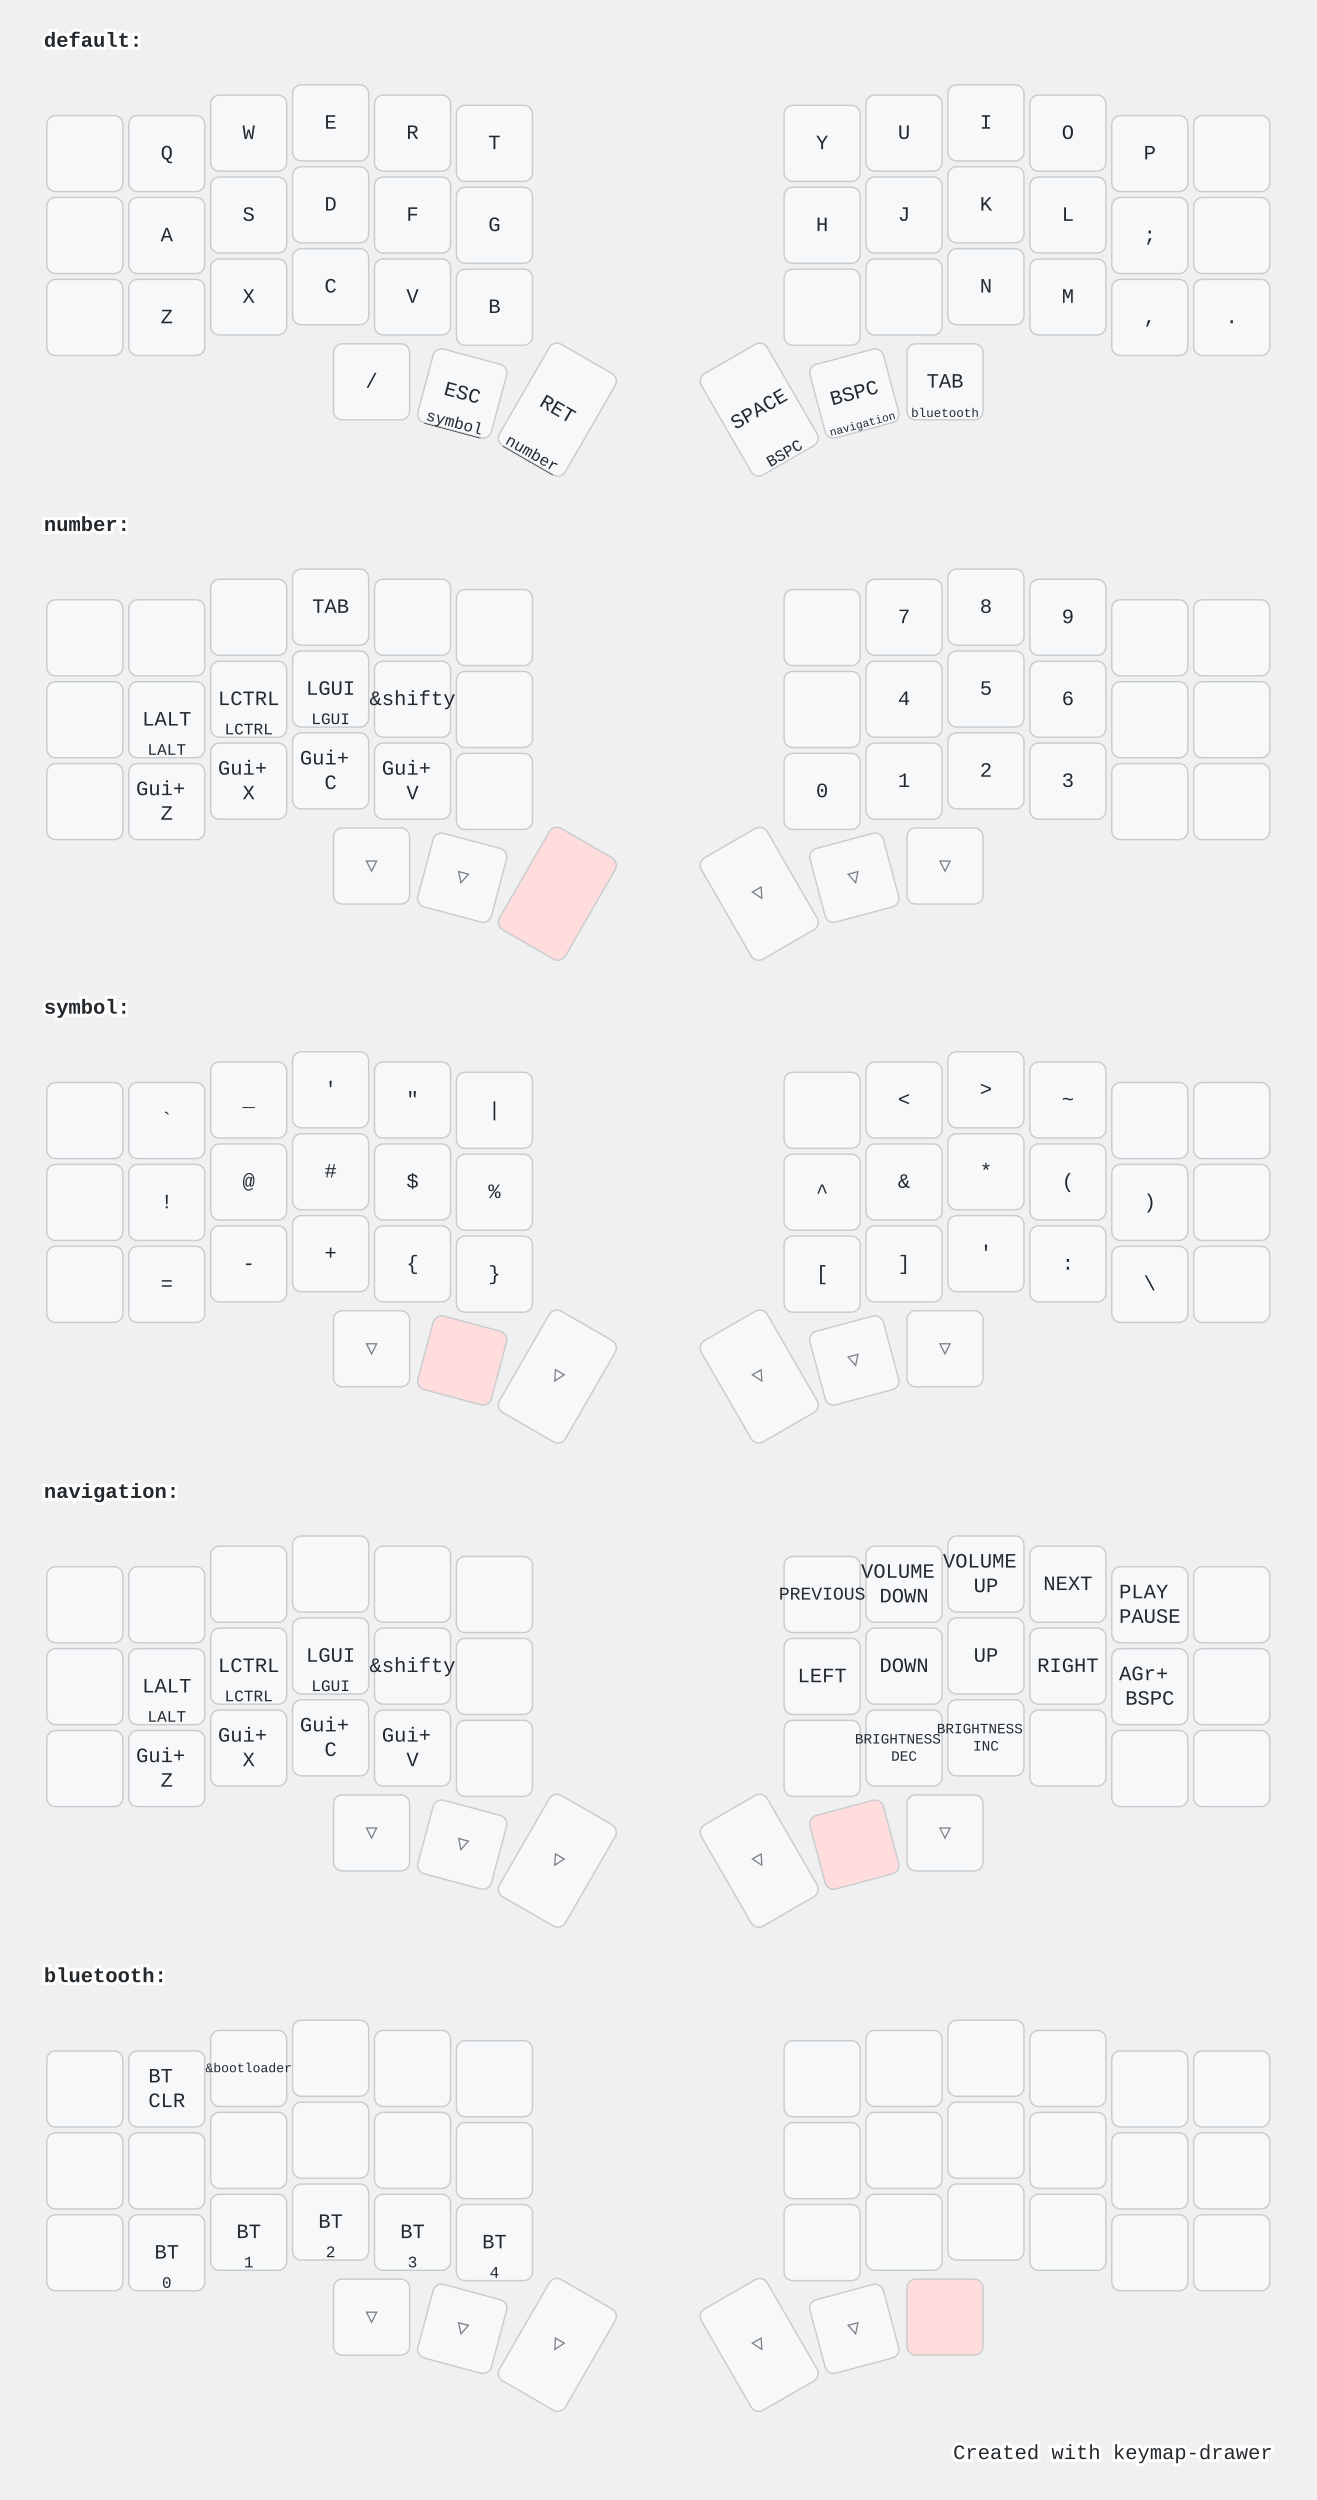
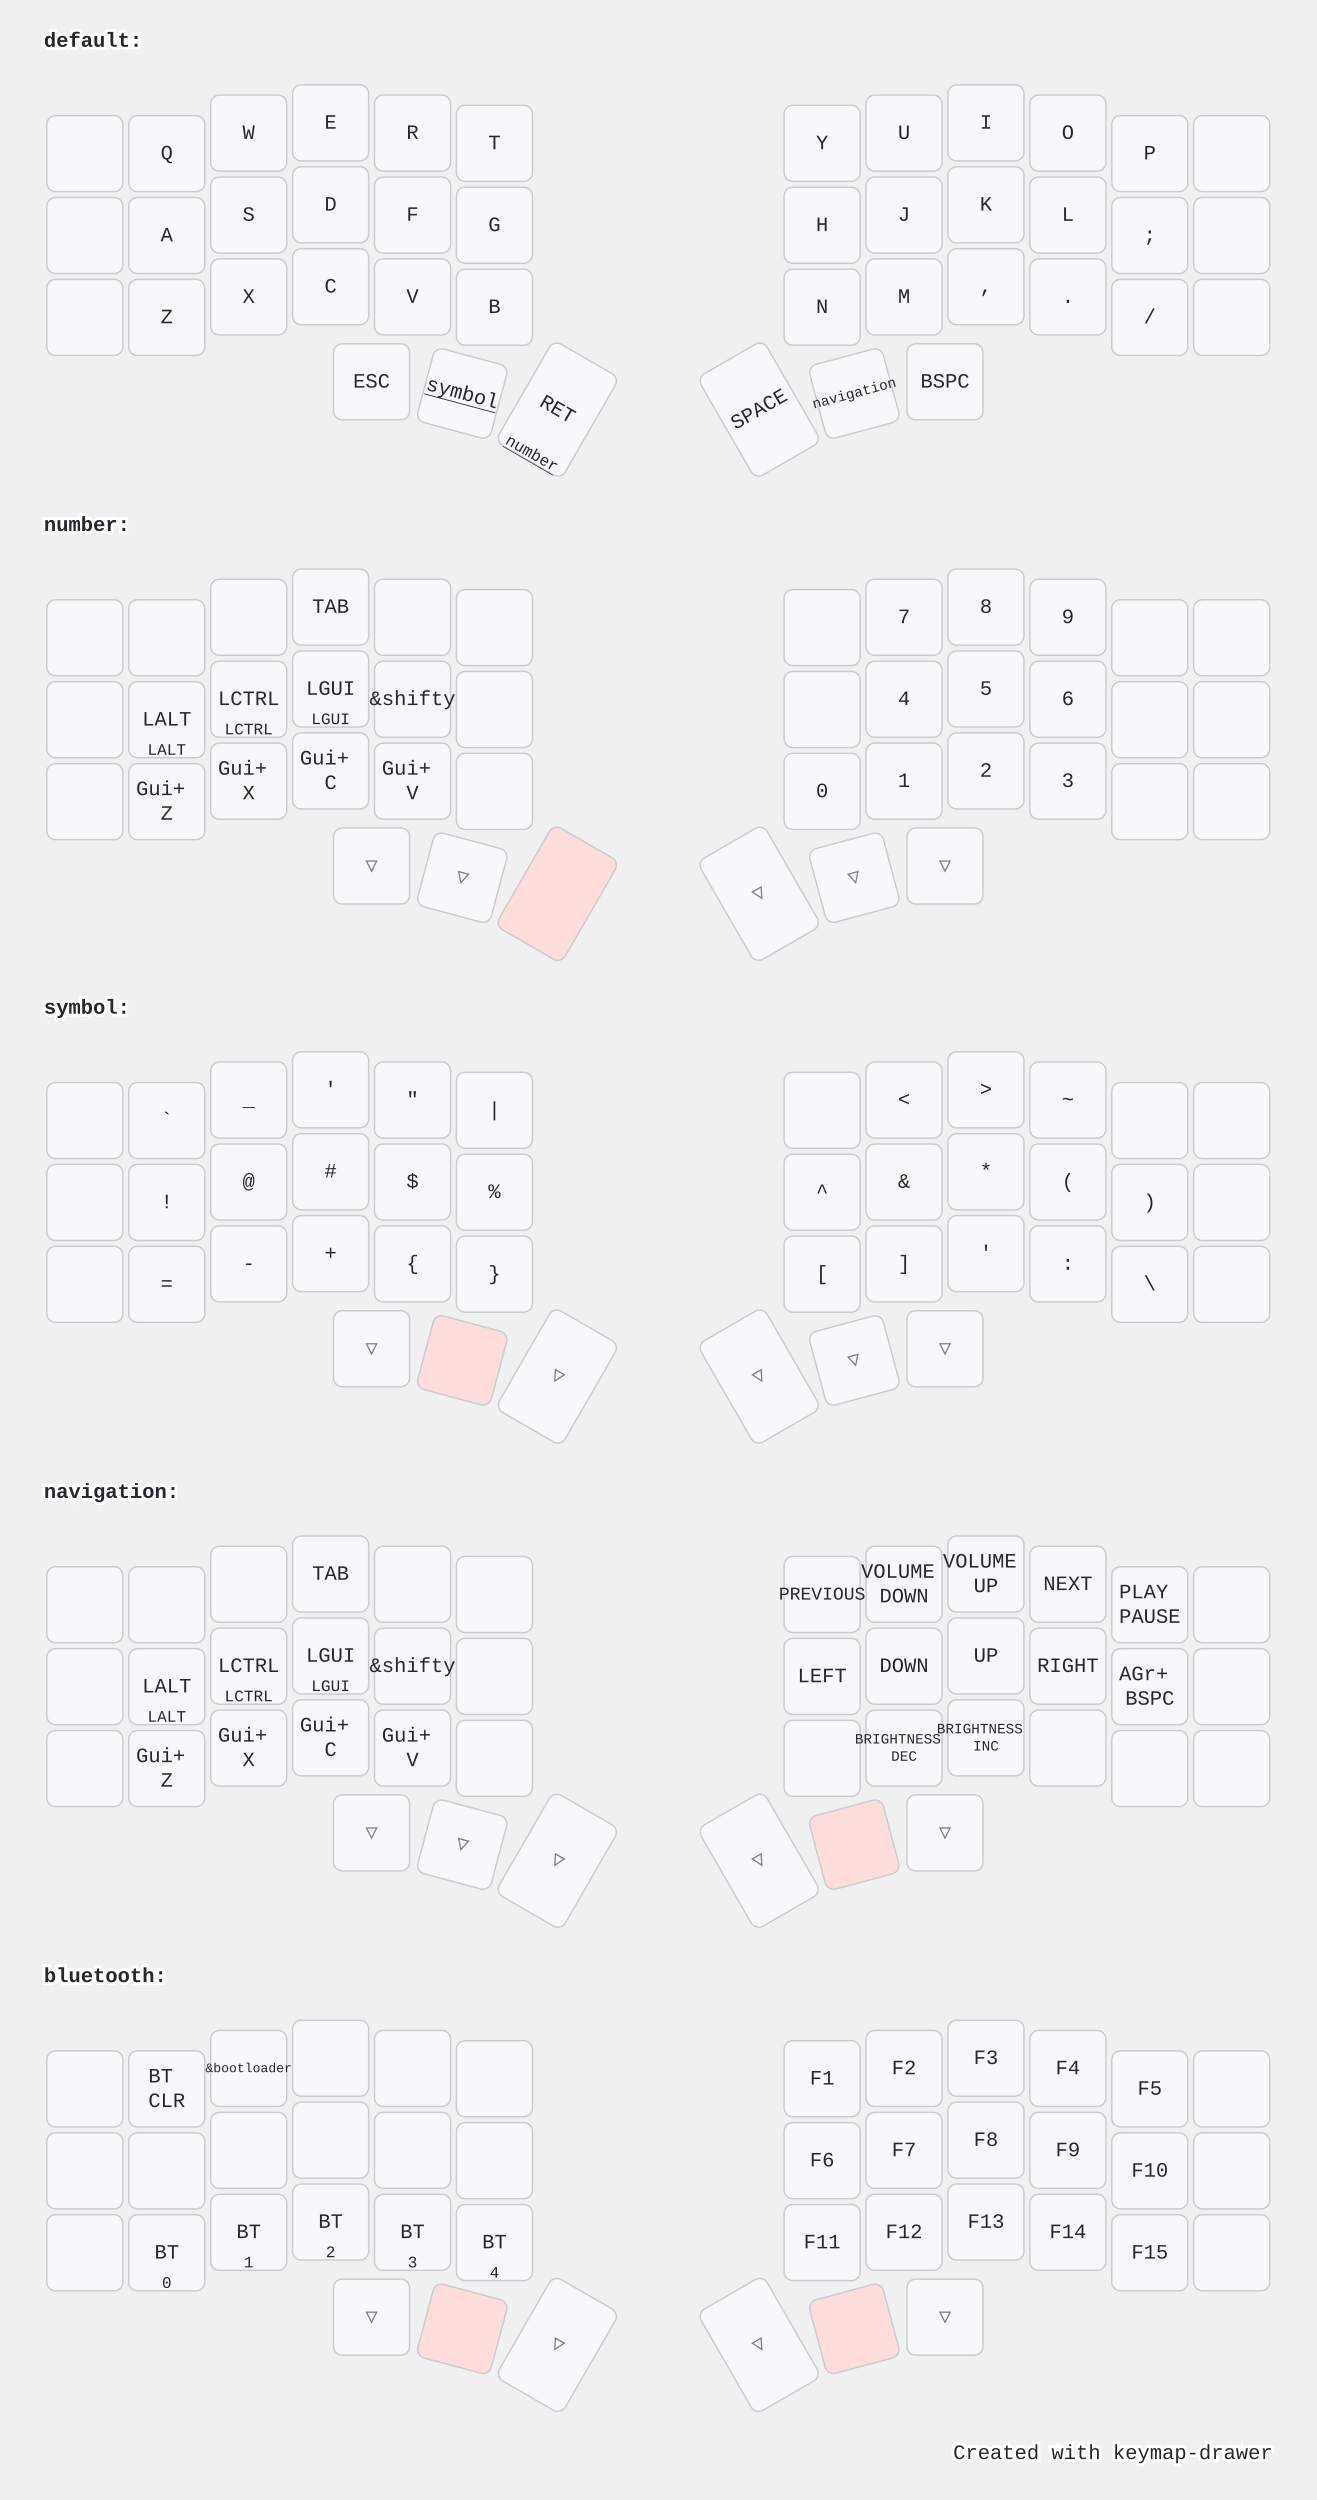
<svg xmlns="http://www.w3.org/2000/svg" width="900" height="1709" viewBox="0 0 900 1709" class="keymap">
  <style>/* inherit to force styles through use tags */
svg path {
    fill: inherit;
}

/* font and background color specifications */
svg.keymap {
    font-family: SFMono-Regular,Consolas,Liberation Mono,Menlo,monospace;
    font-size: 14px;
    font-kerning: normal;
    text-rendering: optimizeLegibility;
    fill: #24292e;
}

/* default key styling */
rect.key {
    fill: #f6f8fa;
}

rect.key, rect.combo {
    stroke: #c9cccf;
    stroke-width: 1;
}

/* default key side styling, only used is draw_key_sides is set */
rect.side {
    filter: brightness(90%);
}

/* color accent for combo boxes */
rect.combo, rect.combo-separate {
    fill: #cdf;
}

/* color accent for held keys */
rect.held, rect.combo.held {
    fill: #fdd;
}

/* color accent for ghost (optional) keys */
rect.ghost, rect.combo.ghost {
    stroke-dasharray: 4, 4;
    stroke-width: 2;
}

text {
    text-anchor: middle;
    dominant-baseline: middle;
}

/* styling for layer labels */
text.label {
    font-weight: bold;
    text-anchor: start;
    stroke: white;
    stroke-width: 4;
    paint-order: stroke;
}

/* styling for optional footer */
text.footer {
    text-anchor: end;
    dominant-baseline: auto;
    stroke: white;
    stroke-width: 4;
    paint-order: stroke;
}

/* styling for combo tap, and key hold/shifted label text */
text.combo, text.hold, text.shifted {
    font-size: 11px;
}

text.hold {
    text-anchor: middle;
    dominant-baseline: auto;
}

text.shifted {
    text-anchor: middle;
    dominant-baseline: hanging;
}

text.layer-activator {
    text-decoration: underline;
}

/* styling for hold/shifted label text in combo box */
text.combo.hold, text.combo.shifted {
    font-size: 8px;
}

/* lighter symbol for transparent keys */
text.trans {
    fill: #7b7e81;
}

/* styling for combo dendrons */
path.combo {
    stroke-width: 1;
    stroke: gray;
    fill: none;
}

/* Start Tabler Icons Cleanup */
/* cannot use height/width with glyphs */
.icon-tabler &gt; path {
    fill: inherit;
    stroke: inherit;
    stroke-width: 2;
}
/* hide tabler's default box */
.icon-tabler &gt; path[stroke="none"][fill="none"] {
    visibility: hidden;
}
/* End Tabler Icons Cleanup */

@media (prefers-color-scheme: dark) {
svg.keymap { fill: #d1d6db; }
rect.key { fill: #3f4750; }
rect.key, rect.combo { stroke: #60666c; }
rect.combo, rect.combo-separate { fill: #1f3d7a; }
rect.held, rect.combo.held { fill: #854747; }
text.label, text.footer { stroke: black; }
text.trans { fill: #7e8184; }
path.combo { stroke: #7f7f7f; }

}</style>
  <g transform="translate(30, 0)" class="layer-default">
    <text x="0" y="28" class="label" id="default">default:</text>
    <g transform="translate(0, 56)">
      <g transform="translate(28, 49)" class="key keypos-0">
        <rect rx="6" ry="6" x="-26" y="-26" width="52" height="52" class="key" />
      </g>
      <g transform="translate(84, 49)" class="key keypos-1">
        <rect rx="6" ry="6" x="-26" y="-26" width="52" height="52" class="key" />
        <text x="0" y="0" class="key tap">Q</text>
      </g>
      <g transform="translate(140, 35)" class="key keypos-2">
        <rect rx="6" ry="6" x="-26" y="-26" width="52" height="52" class="key" />
        <text x="0" y="0" class="key tap">W</text>
      </g>
      <g transform="translate(196, 28)" class="key keypos-3">
        <rect rx="6" ry="6" x="-26" y="-26" width="52" height="52" class="key" />
        <text x="0" y="0" class="key tap">E</text>
      </g>
      <g transform="translate(252, 35)" class="key keypos-4">
        <rect rx="6" ry="6" x="-26" y="-26" width="52" height="52" class="key" />
        <text x="0" y="0" class="key tap">R</text>
      </g>
      <g transform="translate(308, 42)" class="key keypos-5">
        <rect rx="6" ry="6" x="-26" y="-26" width="52" height="52" class="key" />
        <text x="0" y="0" class="key tap">T</text>
      </g>
      <g transform="translate(532, 42)" class="key keypos-6">
        <rect rx="6" ry="6" x="-26" y="-26" width="52" height="52" class="key" />
        <text x="0" y="0" class="key tap">Y</text>
      </g>
      <g transform="translate(588, 35)" class="key keypos-7">
        <rect rx="6" ry="6" x="-26" y="-26" width="52" height="52" class="key" />
        <text x="0" y="0" class="key tap">U</text>
      </g>
      <g transform="translate(644, 28)" class="key keypos-8">
        <rect rx="6" ry="6" x="-26" y="-26" width="52" height="52" class="key" />
        <text x="0" y="0" class="key tap">I</text>
      </g>
      <g transform="translate(700, 35)" class="key keypos-9">
        <rect rx="6" ry="6" x="-26" y="-26" width="52" height="52" class="key" />
        <text x="0" y="0" class="key tap">O</text>
      </g>
      <g transform="translate(756, 49)" class="key keypos-10">
        <rect rx="6" ry="6" x="-26" y="-26" width="52" height="52" class="key" />
        <text x="0" y="0" class="key tap">P</text>
      </g>
      <g transform="translate(812, 49)" class="key keypos-11">
        <rect rx="6" ry="6" x="-26" y="-26" width="52" height="52" class="key" />
      </g>
      <g transform="translate(28, 105)" class="key keypos-12">
        <rect rx="6" ry="6" x="-26" y="-26" width="52" height="52" class="key" />
      </g>
      <g transform="translate(84, 105)" class="key keypos-13">
        <rect rx="6" ry="6" x="-26" y="-26" width="52" height="52" class="key" />
        <text x="0" y="0" class="key tap">A</text>
      </g>
      <g transform="translate(140, 91)" class="key keypos-14">
        <rect rx="6" ry="6" x="-26" y="-26" width="52" height="52" class="key" />
        <text x="0" y="0" class="key tap">S</text>
      </g>
      <g transform="translate(196, 84)" class="key keypos-15">
        <rect rx="6" ry="6" x="-26" y="-26" width="52" height="52" class="key" />
        <text x="0" y="0" class="key tap">D</text>
      </g>
      <g transform="translate(252, 91)" class="key keypos-16">
        <rect rx="6" ry="6" x="-26" y="-26" width="52" height="52" class="key" />
        <text x="0" y="0" class="key tap">F</text>
      </g>
      <g transform="translate(308, 98)" class="key keypos-17">
        <rect rx="6" ry="6" x="-26" y="-26" width="52" height="52" class="key" />
        <text x="0" y="0" class="key tap">G</text>
      </g>
      <g transform="translate(532, 98)" class="key keypos-18">
        <rect rx="6" ry="6" x="-26" y="-26" width="52" height="52" class="key" />
        <text x="0" y="0" class="key tap">H</text>
      </g>
      <g transform="translate(588, 91)" class="key keypos-19">
        <rect rx="6" ry="6" x="-26" y="-26" width="52" height="52" class="key" />
        <text x="0" y="0" class="key tap">J</text>
      </g>
      <g transform="translate(644, 84)" class="key keypos-20">
        <rect rx="6" ry="6" x="-26" y="-26" width="52" height="52" class="key" />
        <text x="0" y="0" class="key tap">K</text>
      </g>
      <g transform="translate(700, 91)" class="key keypos-21">
        <rect rx="6" ry="6" x="-26" y="-26" width="52" height="52" class="key" />
        <text x="0" y="0" class="key tap">L</text>
      </g>
      <g transform="translate(756, 105)" class="key keypos-22">
        <rect rx="6" ry="6" x="-26" y="-26" width="52" height="52" class="key" />
        <text x="0" y="0" class="key tap">;</text>
      </g>
      <g transform="translate(812, 105)" class="key keypos-23">
        <rect rx="6" ry="6" x="-26" y="-26" width="52" height="52" class="key" />
      </g>
      <g transform="translate(28, 161)" class="key keypos-24">
        <rect rx="6" ry="6" x="-26" y="-26" width="52" height="52" class="key" />
      </g>
      <g transform="translate(84, 161)" class="key keypos-25">
        <rect rx="6" ry="6" x="-26" y="-26" width="52" height="52" class="key" />
        <text x="0" y="0" class="key tap">Z</text>
      </g>
      <g transform="translate(140, 147)" class="key keypos-26">
        <rect rx="6" ry="6" x="-26" y="-26" width="52" height="52" class="key" />
        <text x="0" y="0" class="key tap">X</text>
      </g>
      <g transform="translate(196, 140)" class="key keypos-27">
        <rect rx="6" ry="6" x="-26" y="-26" width="52" height="52" class="key" />
        <text x="0" y="0" class="key tap">C</text>
      </g>
      <g transform="translate(252, 147)" class="key keypos-28">
        <rect rx="6" ry="6" x="-26" y="-26" width="52" height="52" class="key" />
        <text x="0" y="0" class="key tap">V</text>
      </g>
      <g transform="translate(308, 154)" class="key keypos-29">
        <rect rx="6" ry="6" x="-26" y="-26" width="52" height="52" class="key" />
        <text x="0" y="0" class="key tap">B</text>
      </g>
      <g transform="translate(532, 154)" class="key keypos-30">
        <rect rx="6" ry="6" x="-26" y="-26" width="52" height="52" class="key" />
+         <text x="0" y="0" class="key tap">N</text>
      </g>
      <g transform="translate(588, 147)" class="key keypos-31">
        <rect rx="6" ry="6" x="-26" y="-26" width="52" height="52" class="key" />
+         <text x="0" y="0" class="key tap">M</text>
      </g>
      <g transform="translate(644, 140)" class="key keypos-32">
        <rect rx="6" ry="6" x="-26" y="-26" width="52" height="52" class="key" />
-         <text x="0" y="0" class="key tap">N</text>
+         <text x="0" y="0" class="key tap">,</text>
      </g>
      <g transform="translate(700, 147)" class="key keypos-33">
        <rect rx="6" ry="6" x="-26" y="-26" width="52" height="52" class="key" />
-         <text x="0" y="0" class="key tap">M</text>
+         <text x="0" y="0" class="key tap">.</text>
      </g>
      <g transform="translate(756, 161)" class="key keypos-34">
        <rect rx="6" ry="6" x="-26" y="-26" width="52" height="52" class="key" />
-         <text x="0" y="0" class="key tap">,</text>
+         <text x="0" y="0" class="key tap">/</text>
      </g>
      <g transform="translate(812, 161)" class="key keypos-35">
        <rect rx="6" ry="6" x="-26" y="-26" width="52" height="52" class="key" />
-         <text x="0" y="0" class="key tap">.</text>
      </g>
      <g transform="translate(224, 205)" class="key keypos-36">
        <rect rx="6" ry="6" x="-26" y="-26" width="52" height="52" class="key" />
-         <text x="0" y="0" class="key tap">/</text>
+         <text x="0" y="0" class="key tap">ESC</text>
      </g>
      <g transform="translate(286, 213) rotate(15.0)" class="key keypos-37">
        <rect rx="6" ry="6" x="-26" y="-26" width="52" height="52" class="key" />
-         <text x="0" y="0" class="key tap">ESC</text>
        <a href="#symbol">
-           <text x="0" y="24" class="key hold layer-activator">symbol</text>
+           <text x="0" y="0" class="key tap layer-activator">symbol</text>
        </a>
      </g>
      <g transform="translate(351, 224) rotate(30.0)" class="key keypos-38">
        <rect rx="6" ry="6" x="-26" y="-40" width="52" height="80" class="key" />
        <text x="0" y="0" class="key tap">RET</text>
        <a href="#number">
          <text x="0" y="38" class="key hold layer-activator">number</text>
        </a>
      </g>
      <g transform="translate(489, 224) rotate(-30.0)" class="key keypos-39">
        <rect rx="6" ry="6" x="-26" y="-40" width="52" height="80" class="key" />
        <text x="0" y="0" class="key tap">SPACE</text>
-         <text x="0" y="38" class="key hold">BSPC</text>
      </g>
      <g transform="translate(554, 213) rotate(-15.0)" class="key keypos-40">
        <rect rx="6" ry="6" x="-26" y="-26" width="52" height="52" class="key" />
-         <text x="0" y="0" class="key tap">BSPC</text>
        <a href="#navigation">
-           <text x="0" y="24" class="key hold layer-activator">
+           <text x="0" y="0" class="key tap layer-activator">
            <tspan style="font-size: 70%">navigation</tspan>
          </text>
        </a>
      </g>
      <g transform="translate(616, 205)" class="key keypos-41">
        <rect rx="6" ry="6" x="-26" y="-26" width="52" height="52" class="key" />
-         <text x="0" y="0" class="key tap">TAB</text>
-         <a href="#bluetooth">
-           <text x="0" y="24" class="key hold layer-activator">
-             <tspan style="font-size: 78%">bluetooth</tspan>
-           </text>
-         </a>
+         <text x="0" y="0" class="key tap">BSPC</text>
      </g>
    </g>
  </g>
  <g transform="translate(30, 331)" class="layer-number">
    <text x="0" y="28" class="label" id="number">number:</text>
    <g transform="translate(0, 56)">
      <g transform="translate(28, 49)" class="key keypos-0">
        <rect rx="6" ry="6" x="-26" y="-26" width="52" height="52" class="key" />
      </g>
      <g transform="translate(84, 49)" class="key keypos-1">
        <rect rx="6" ry="6" x="-26" y="-26" width="52" height="52" class="key" />
      </g>
      <g transform="translate(140, 35)" class="key keypos-2">
        <rect rx="6" ry="6" x="-26" y="-26" width="52" height="52" class="key" />
      </g>
      <g transform="translate(196, 28)" class="key keypos-3">
        <rect rx="6" ry="6" x="-26" y="-26" width="52" height="52" class="key" />
        <text x="0" y="0" class="key tap">TAB</text>
      </g>
      <g transform="translate(252, 35)" class="key keypos-4">
        <rect rx="6" ry="6" x="-26" y="-26" width="52" height="52" class="key" />
      </g>
      <g transform="translate(308, 42)" class="key keypos-5">
        <rect rx="6" ry="6" x="-26" y="-26" width="52" height="52" class="key" />
      </g>
      <g transform="translate(532, 42)" class="key keypos-6">
        <rect rx="6" ry="6" x="-26" y="-26" width="52" height="52" class="key" />
      </g>
      <g transform="translate(588, 35)" class="key keypos-7">
        <rect rx="6" ry="6" x="-26" y="-26" width="52" height="52" class="key" />
        <text x="0" y="0" class="key tap">7</text>
      </g>
      <g transform="translate(644, 28)" class="key keypos-8">
        <rect rx="6" ry="6" x="-26" y="-26" width="52" height="52" class="key" />
        <text x="0" y="0" class="key tap">8</text>
      </g>
      <g transform="translate(700, 35)" class="key keypos-9">
        <rect rx="6" ry="6" x="-26" y="-26" width="52" height="52" class="key" />
        <text x="0" y="0" class="key tap">9</text>
      </g>
      <g transform="translate(756, 49)" class="key keypos-10">
        <rect rx="6" ry="6" x="-26" y="-26" width="52" height="52" class="key" />
      </g>
      <g transform="translate(812, 49)" class="key keypos-11">
        <rect rx="6" ry="6" x="-26" y="-26" width="52" height="52" class="key" />
      </g>
      <g transform="translate(28, 105)" class="key keypos-12">
        <rect rx="6" ry="6" x="-26" y="-26" width="52" height="52" class="key" />
      </g>
      <g transform="translate(84, 105)" class="key keypos-13">
        <rect rx="6" ry="6" x="-26" y="-26" width="52" height="52" class="key" />
        <text x="0" y="0" class="key tap">LALT</text>
        <text x="0" y="24" class="key hold">LALT</text>
      </g>
      <g transform="translate(140, 91)" class="key keypos-14">
        <rect rx="6" ry="6" x="-26" y="-26" width="52" height="52" class="key" />
        <text x="0" y="0" class="key tap">LCTRL</text>
        <text x="0" y="24" class="key hold">LCTRL</text>
      </g>
      <g transform="translate(196, 84)" class="key keypos-15">
        <rect rx="6" ry="6" x="-26" y="-26" width="52" height="52" class="key" />
        <text x="0" y="0" class="key tap">LGUI</text>
        <text x="0" y="24" class="key hold">LGUI</text>
      </g>
      <g transform="translate(252, 91)" class="key keypos-16">
        <rect rx="6" ry="6" x="-26" y="-26" width="52" height="52" class="key" />
        <text x="0" y="0" class="key tap">&amp;shifty</text>
      </g>
      <g transform="translate(308, 98)" class="key keypos-17">
        <rect rx="6" ry="6" x="-26" y="-26" width="52" height="52" class="key" />
      </g>
      <g transform="translate(532, 98)" class="key keypos-18">
        <rect rx="6" ry="6" x="-26" y="-26" width="52" height="52" class="key" />
      </g>
      <g transform="translate(588, 91)" class="key keypos-19">
        <rect rx="6" ry="6" x="-26" y="-26" width="52" height="52" class="key" />
        <text x="0" y="0" class="key tap">4</text>
      </g>
      <g transform="translate(644, 84)" class="key keypos-20">
        <rect rx="6" ry="6" x="-26" y="-26" width="52" height="52" class="key" />
        <text x="0" y="0" class="key tap">5</text>
      </g>
      <g transform="translate(700, 91)" class="key keypos-21">
        <rect rx="6" ry="6" x="-26" y="-26" width="52" height="52" class="key" />
        <text x="0" y="0" class="key tap">6</text>
      </g>
      <g transform="translate(756, 105)" class="key keypos-22">
        <rect rx="6" ry="6" x="-26" y="-26" width="52" height="52" class="key" />
      </g>
      <g transform="translate(812, 105)" class="key keypos-23">
        <rect rx="6" ry="6" x="-26" y="-26" width="52" height="52" class="key" />
      </g>
      <g transform="translate(28, 161)" class="key keypos-24">
        <rect rx="6" ry="6" x="-26" y="-26" width="52" height="52" class="key" />
      </g>
      <g transform="translate(84, 161)" class="key keypos-25">
        <rect rx="6" ry="6" x="-26" y="-26" width="52" height="52" class="key" />
        <text x="0" y="0" class="key tap">
          <tspan x="0" dy="-0.6em">Gui+</tspan>
          <tspan x="0" dy="1.2em">Z</tspan>
        </text>
      </g>
      <g transform="translate(140, 147)" class="key keypos-26">
        <rect rx="6" ry="6" x="-26" y="-26" width="52" height="52" class="key" />
        <text x="0" y="0" class="key tap">
          <tspan x="0" dy="-0.6em">Gui+</tspan>
          <tspan x="0" dy="1.2em">X</tspan>
        </text>
      </g>
      <g transform="translate(196, 140)" class="key keypos-27">
        <rect rx="6" ry="6" x="-26" y="-26" width="52" height="52" class="key" />
        <text x="0" y="0" class="key tap">
          <tspan x="0" dy="-0.6em">Gui+</tspan>
          <tspan x="0" dy="1.2em">C</tspan>
        </text>
      </g>
      <g transform="translate(252, 147)" class="key keypos-28">
        <rect rx="6" ry="6" x="-26" y="-26" width="52" height="52" class="key" />
        <text x="0" y="0" class="key tap">
          <tspan x="0" dy="-0.6em">Gui+</tspan>
          <tspan x="0" dy="1.2em">V</tspan>
        </text>
      </g>
      <g transform="translate(308, 154)" class="key keypos-29">
        <rect rx="6" ry="6" x="-26" y="-26" width="52" height="52" class="key" />
      </g>
      <g transform="translate(532, 154)" class="key keypos-30">
        <rect rx="6" ry="6" x="-26" y="-26" width="52" height="52" class="key" />
        <text x="0" y="0" class="key tap">0</text>
      </g>
      <g transform="translate(588, 147)" class="key keypos-31">
        <rect rx="6" ry="6" x="-26" y="-26" width="52" height="52" class="key" />
        <text x="0" y="0" class="key tap">1</text>
      </g>
      <g transform="translate(644, 140)" class="key keypos-32">
        <rect rx="6" ry="6" x="-26" y="-26" width="52" height="52" class="key" />
        <text x="0" y="0" class="key tap">2</text>
      </g>
      <g transform="translate(700, 147)" class="key keypos-33">
        <rect rx="6" ry="6" x="-26" y="-26" width="52" height="52" class="key" />
        <text x="0" y="0" class="key tap">3</text>
      </g>
      <g transform="translate(756, 161)" class="key keypos-34">
        <rect rx="6" ry="6" x="-26" y="-26" width="52" height="52" class="key" />
      </g>
      <g transform="translate(812, 161)" class="key keypos-35">
        <rect rx="6" ry="6" x="-26" y="-26" width="52" height="52" class="key" />
      </g>
      <g transform="translate(224, 205)" class="key trans keypos-36">
        <rect rx="6" ry="6" x="-26" y="-26" width="52" height="52" class="key trans" />
        <text x="0" y="0" class="key trans tap">▽</text>
      </g>
      <g transform="translate(286, 213) rotate(15.0)" class="key trans keypos-37">
        <rect rx="6" ry="6" x="-26" y="-26" width="52" height="52" class="key trans" />
        <text x="0" y="0" class="key trans tap">▽</text>
      </g>
      <g transform="translate(351, 224) rotate(30.0)" class="key held keypos-38">
        <rect rx="6" ry="6" x="-26" y="-40" width="52" height="80" class="key held" />
      </g>
      <g transform="translate(489, 224) rotate(-30.0)" class="key trans keypos-39">
        <rect rx="6" ry="6" x="-26" y="-40" width="52" height="80" class="key trans" />
        <text x="0" y="0" class="key trans tap">▽</text>
      </g>
      <g transform="translate(554, 213) rotate(-15.0)" class="key trans keypos-40">
        <rect rx="6" ry="6" x="-26" y="-26" width="52" height="52" class="key trans" />
        <text x="0" y="0" class="key trans tap">▽</text>
      </g>
      <g transform="translate(616, 205)" class="key trans keypos-41">
        <rect rx="6" ry="6" x="-26" y="-26" width="52" height="52" class="key trans" />
        <text x="0" y="0" class="key trans tap">▽</text>
      </g>
    </g>
  </g>
  <g transform="translate(30, 661)" class="layer-symbol">
    <text x="0" y="28" class="label" id="symbol">symbol:</text>
    <g transform="translate(0, 56)">
      <g transform="translate(28, 49)" class="key keypos-0">
        <rect rx="6" ry="6" x="-26" y="-26" width="52" height="52" class="key" />
      </g>
      <g transform="translate(84, 49)" class="key keypos-1">
        <rect rx="6" ry="6" x="-26" y="-26" width="52" height="52" class="key" />
        <text x="0" y="0" class="key tap">`</text>
      </g>
      <g transform="translate(140, 35)" class="key keypos-2">
        <rect rx="6" ry="6" x="-26" y="-26" width="52" height="52" class="key" />
        <text x="0" y="0" class="key tap">_</text>
      </g>
      <g transform="translate(196, 28)" class="key keypos-3">
        <rect rx="6" ry="6" x="-26" y="-26" width="52" height="52" class="key" />
        <text x="0" y="0" class="key tap">'</text>
      </g>
      <g transform="translate(252, 35)" class="key keypos-4">
        <rect rx="6" ry="6" x="-26" y="-26" width="52" height="52" class="key" />
        <text x="0" y="0" class="key tap">"</text>
      </g>
      <g transform="translate(308, 42)" class="key keypos-5">
        <rect rx="6" ry="6" x="-26" y="-26" width="52" height="52" class="key" />
        <text x="0" y="0" class="key tap">|</text>
      </g>
      <g transform="translate(532, 42)" class="key keypos-6">
        <rect rx="6" ry="6" x="-26" y="-26" width="52" height="52" class="key" />
      </g>
      <g transform="translate(588, 35)" class="key keypos-7">
        <rect rx="6" ry="6" x="-26" y="-26" width="52" height="52" class="key" />
        <text x="0" y="0" class="key tap">&lt;</text>
      </g>
      <g transform="translate(644, 28)" class="key keypos-8">
        <rect rx="6" ry="6" x="-26" y="-26" width="52" height="52" class="key" />
        <text x="0" y="0" class="key tap">&gt;</text>
      </g>
      <g transform="translate(700, 35)" class="key keypos-9">
        <rect rx="6" ry="6" x="-26" y="-26" width="52" height="52" class="key" />
        <text x="0" y="0" class="key tap">~</text>
      </g>
      <g transform="translate(756, 49)" class="key keypos-10">
        <rect rx="6" ry="6" x="-26" y="-26" width="52" height="52" class="key" />
      </g>
      <g transform="translate(812, 49)" class="key keypos-11">
        <rect rx="6" ry="6" x="-26" y="-26" width="52" height="52" class="key" />
      </g>
      <g transform="translate(28, 105)" class="key keypos-12">
        <rect rx="6" ry="6" x="-26" y="-26" width="52" height="52" class="key" />
      </g>
      <g transform="translate(84, 105)" class="key keypos-13">
        <rect rx="6" ry="6" x="-26" y="-26" width="52" height="52" class="key" />
        <text x="0" y="0" class="key tap">!</text>
      </g>
      <g transform="translate(140, 91)" class="key keypos-14">
        <rect rx="6" ry="6" x="-26" y="-26" width="52" height="52" class="key" />
        <text x="0" y="0" class="key tap">@</text>
      </g>
      <g transform="translate(196, 84)" class="key keypos-15">
        <rect rx="6" ry="6" x="-26" y="-26" width="52" height="52" class="key" />
        <text x="0" y="0" class="key tap">#</text>
      </g>
      <g transform="translate(252, 91)" class="key keypos-16">
        <rect rx="6" ry="6" x="-26" y="-26" width="52" height="52" class="key" />
        <text x="0" y="0" class="key tap">$</text>
      </g>
      <g transform="translate(308, 98)" class="key keypos-17">
        <rect rx="6" ry="6" x="-26" y="-26" width="52" height="52" class="key" />
        <text x="0" y="0" class="key tap">%</text>
      </g>
      <g transform="translate(532, 98)" class="key keypos-18">
        <rect rx="6" ry="6" x="-26" y="-26" width="52" height="52" class="key" />
        <text x="0" y="0" class="key tap">^</text>
      </g>
      <g transform="translate(588, 91)" class="key keypos-19">
        <rect rx="6" ry="6" x="-26" y="-26" width="52" height="52" class="key" />
        <text x="0" y="0" class="key tap">&amp;</text>
      </g>
      <g transform="translate(644, 84)" class="key keypos-20">
        <rect rx="6" ry="6" x="-26" y="-26" width="52" height="52" class="key" />
        <text x="0" y="0" class="key tap">*</text>
      </g>
      <g transform="translate(700, 91)" class="key keypos-21">
        <rect rx="6" ry="6" x="-26" y="-26" width="52" height="52" class="key" />
        <text x="0" y="0" class="key tap">(</text>
      </g>
      <g transform="translate(756, 105)" class="key keypos-22">
        <rect rx="6" ry="6" x="-26" y="-26" width="52" height="52" class="key" />
        <text x="0" y="0" class="key tap">)</text>
      </g>
      <g transform="translate(812, 105)" class="key keypos-23">
        <rect rx="6" ry="6" x="-26" y="-26" width="52" height="52" class="key" />
      </g>
      <g transform="translate(28, 161)" class="key keypos-24">
        <rect rx="6" ry="6" x="-26" y="-26" width="52" height="52" class="key" />
      </g>
      <g transform="translate(84, 161)" class="key keypos-25">
        <rect rx="6" ry="6" x="-26" y="-26" width="52" height="52" class="key" />
        <text x="0" y="0" class="key tap">=</text>
      </g>
      <g transform="translate(140, 147)" class="key keypos-26">
        <rect rx="6" ry="6" x="-26" y="-26" width="52" height="52" class="key" />
        <text x="0" y="0" class="key tap">-</text>
      </g>
      <g transform="translate(196, 140)" class="key keypos-27">
        <rect rx="6" ry="6" x="-26" y="-26" width="52" height="52" class="key" />
        <text x="0" y="0" class="key tap">+</text>
      </g>
      <g transform="translate(252, 147)" class="key keypos-28">
        <rect rx="6" ry="6" x="-26" y="-26" width="52" height="52" class="key" />
        <text x="0" y="0" class="key tap">{</text>
      </g>
      <g transform="translate(308, 154)" class="key keypos-29">
        <rect rx="6" ry="6" x="-26" y="-26" width="52" height="52" class="key" />
        <text x="0" y="0" class="key tap">}</text>
      </g>
      <g transform="translate(532, 154)" class="key keypos-30">
        <rect rx="6" ry="6" x="-26" y="-26" width="52" height="52" class="key" />
        <text x="0" y="0" class="key tap">[</text>
      </g>
      <g transform="translate(588, 147)" class="key keypos-31">
        <rect rx="6" ry="6" x="-26" y="-26" width="52" height="52" class="key" />
        <text x="0" y="0" class="key tap">]</text>
      </g>
      <g transform="translate(644, 140)" class="key keypos-32">
        <rect rx="6" ry="6" x="-26" y="-26" width="52" height="52" class="key" />
        <text x="0" y="0" class="key tap">'</text>
      </g>
      <g transform="translate(700, 147)" class="key keypos-33">
        <rect rx="6" ry="6" x="-26" y="-26" width="52" height="52" class="key" />
        <text x="0" y="0" class="key tap">:</text>
      </g>
      <g transform="translate(756, 161)" class="key keypos-34">
        <rect rx="6" ry="6" x="-26" y="-26" width="52" height="52" class="key" />
        <text x="0" y="0" class="key tap">\</text>
      </g>
      <g transform="translate(812, 161)" class="key keypos-35">
        <rect rx="6" ry="6" x="-26" y="-26" width="52" height="52" class="key" />
      </g>
      <g transform="translate(224, 205)" class="key trans keypos-36">
        <rect rx="6" ry="6" x="-26" y="-26" width="52" height="52" class="key trans" />
        <text x="0" y="0" class="key trans tap">▽</text>
      </g>
      <g transform="translate(286, 213) rotate(15.0)" class="key held keypos-37">
        <rect rx="6" ry="6" x="-26" y="-26" width="52" height="52" class="key held" />
      </g>
      <g transform="translate(351, 224) rotate(30.0)" class="key trans keypos-38">
        <rect rx="6" ry="6" x="-26" y="-40" width="52" height="80" class="key trans" />
        <text x="0" y="0" class="key trans tap">▽</text>
      </g>
      <g transform="translate(489, 224) rotate(-30.0)" class="key trans keypos-39">
        <rect rx="6" ry="6" x="-26" y="-40" width="52" height="80" class="key trans" />
        <text x="0" y="0" class="key trans tap">▽</text>
      </g>
      <g transform="translate(554, 213) rotate(-15.0)" class="key trans keypos-40">
        <rect rx="6" ry="6" x="-26" y="-26" width="52" height="52" class="key trans" />
        <text x="0" y="0" class="key trans tap">▽</text>
      </g>
      <g transform="translate(616, 205)" class="key trans keypos-41">
        <rect rx="6" ry="6" x="-26" y="-26" width="52" height="52" class="key trans" />
        <text x="0" y="0" class="key trans tap">▽</text>
      </g>
    </g>
  </g>
  <g transform="translate(30, 992)" class="layer-navigation">
    <text x="0" y="28" class="label" id="navigation">navigation:</text>
    <g transform="translate(0, 56)">
      <g transform="translate(28, 49)" class="key keypos-0">
        <rect rx="6" ry="6" x="-26" y="-26" width="52" height="52" class="key" />
      </g>
      <g transform="translate(84, 49)" class="key keypos-1">
        <rect rx="6" ry="6" x="-26" y="-26" width="52" height="52" class="key" />
      </g>
      <g transform="translate(140, 35)" class="key keypos-2">
        <rect rx="6" ry="6" x="-26" y="-26" width="52" height="52" class="key" />
      </g>
      <g transform="translate(196, 28)" class="key keypos-3">
        <rect rx="6" ry="6" x="-26" y="-26" width="52" height="52" class="key" />
+         <text x="0" y="0" class="key tap">TAB</text>
      </g>
      <g transform="translate(252, 35)" class="key keypos-4">
        <rect rx="6" ry="6" x="-26" y="-26" width="52" height="52" class="key" />
      </g>
      <g transform="translate(308, 42)" class="key keypos-5">
        <rect rx="6" ry="6" x="-26" y="-26" width="52" height="52" class="key" />
      </g>
      <g transform="translate(532, 42)" class="key keypos-6">
        <rect rx="6" ry="6" x="-26" y="-26" width="52" height="52" class="key" />
        <text x="0" y="0" class="key tap">
          <tspan style="font-size: 88%">PREVIOUS</tspan>
        </text>
      </g>
      <g transform="translate(588, 35)" class="key keypos-7">
        <rect rx="6" ry="6" x="-26" y="-26" width="52" height="52" class="key" />
        <text x="0" y="0" class="key tap">
          <tspan x="0" dy="-0.6em">VOLUME</tspan>
          <tspan x="0" dy="1.2em">DOWN</tspan>
        </text>
      </g>
      <g transform="translate(644, 28)" class="key keypos-8">
        <rect rx="6" ry="6" x="-26" y="-26" width="52" height="52" class="key" />
        <text x="0" y="0" class="key tap">
          <tspan x="0" dy="-0.6em">VOLUME</tspan>
          <tspan x="0" dy="1.2em">UP</tspan>
        </text>
      </g>
      <g transform="translate(700, 35)" class="key keypos-9">
        <rect rx="6" ry="6" x="-26" y="-26" width="52" height="52" class="key" />
        <text x="0" y="0" class="key tap">NEXT</text>
      </g>
      <g transform="translate(756, 49)" class="key keypos-10">
        <rect rx="6" ry="6" x="-26" y="-26" width="52" height="52" class="key" />
        <text x="0" y="0" class="key tap">
          <tspan x="0" dy="-0.6em">PLAY</tspan>
          <tspan x="0" dy="1.2em">PAUSE</tspan>
        </text>
      </g>
      <g transform="translate(812, 49)" class="key keypos-11">
        <rect rx="6" ry="6" x="-26" y="-26" width="52" height="52" class="key" />
      </g>
      <g transform="translate(28, 105)" class="key keypos-12">
        <rect rx="6" ry="6" x="-26" y="-26" width="52" height="52" class="key" />
      </g>
      <g transform="translate(84, 105)" class="key keypos-13">
        <rect rx="6" ry="6" x="-26" y="-26" width="52" height="52" class="key" />
        <text x="0" y="0" class="key tap">LALT</text>
        <text x="0" y="24" class="key hold">LALT</text>
      </g>
      <g transform="translate(140, 91)" class="key keypos-14">
        <rect rx="6" ry="6" x="-26" y="-26" width="52" height="52" class="key" />
        <text x="0" y="0" class="key tap">LCTRL</text>
        <text x="0" y="24" class="key hold">LCTRL</text>
      </g>
      <g transform="translate(196, 84)" class="key keypos-15">
        <rect rx="6" ry="6" x="-26" y="-26" width="52" height="52" class="key" />
        <text x="0" y="0" class="key tap">LGUI</text>
        <text x="0" y="24" class="key hold">LGUI</text>
      </g>
      <g transform="translate(252, 91)" class="key keypos-16">
        <rect rx="6" ry="6" x="-26" y="-26" width="52" height="52" class="key" />
        <text x="0" y="0" class="key tap">&amp;shifty</text>
      </g>
      <g transform="translate(308, 98)" class="key keypos-17">
        <rect rx="6" ry="6" x="-26" y="-26" width="52" height="52" class="key" />
      </g>
      <g transform="translate(532, 98)" class="key keypos-18">
        <rect rx="6" ry="6" x="-26" y="-26" width="52" height="52" class="key" />
        <text x="0" y="0" class="key tap">LEFT</text>
      </g>
      <g transform="translate(588, 91)" class="key keypos-19">
        <rect rx="6" ry="6" x="-26" y="-26" width="52" height="52" class="key" />
        <text x="0" y="0" class="key tap">DOWN</text>
      </g>
      <g transform="translate(644, 84)" class="key keypos-20">
        <rect rx="6" ry="6" x="-26" y="-26" width="52" height="52" class="key" />
        <text x="0" y="0" class="key tap">UP</text>
      </g>
      <g transform="translate(700, 91)" class="key keypos-21">
        <rect rx="6" ry="6" x="-26" y="-26" width="52" height="52" class="key" />
        <text x="0" y="0" class="key tap">RIGHT</text>
      </g>
      <g transform="translate(756, 105)" class="key keypos-22">
        <rect rx="6" ry="6" x="-26" y="-26" width="52" height="52" class="key" />
        <text x="0" y="0" class="key tap">
          <tspan x="0" dy="-0.6em">AGr+</tspan>
          <tspan x="0" dy="1.2em">BSPC</tspan>
        </text>
      </g>
      <g transform="translate(812, 105)" class="key keypos-23">
        <rect rx="6" ry="6" x="-26" y="-26" width="52" height="52" class="key" />
      </g>
      <g transform="translate(28, 161)" class="key keypos-24">
        <rect rx="6" ry="6" x="-26" y="-26" width="52" height="52" class="key" />
      </g>
      <g transform="translate(84, 161)" class="key keypos-25">
        <rect rx="6" ry="6" x="-26" y="-26" width="52" height="52" class="key" />
        <text x="0" y="0" class="key tap">
          <tspan x="0" dy="-0.6em">Gui+</tspan>
          <tspan x="0" dy="1.2em">Z</tspan>
        </text>
      </g>
      <g transform="translate(140, 147)" class="key keypos-26">
        <rect rx="6" ry="6" x="-26" y="-26" width="52" height="52" class="key" />
        <text x="0" y="0" class="key tap">
          <tspan x="0" dy="-0.6em">Gui+</tspan>
          <tspan x="0" dy="1.2em">X</tspan>
        </text>
      </g>
      <g transform="translate(196, 140)" class="key keypos-27">
        <rect rx="6" ry="6" x="-26" y="-26" width="52" height="52" class="key" />
        <text x="0" y="0" class="key tap">
          <tspan x="0" dy="-0.6em">Gui+</tspan>
          <tspan x="0" dy="1.2em">C</tspan>
        </text>
      </g>
      <g transform="translate(252, 147)" class="key keypos-28">
        <rect rx="6" ry="6" x="-26" y="-26" width="52" height="52" class="key" />
        <text x="0" y="0" class="key tap">
          <tspan x="0" dy="-0.6em">Gui+</tspan>
          <tspan x="0" dy="1.2em">V</tspan>
        </text>
      </g>
      <g transform="translate(308, 154)" class="key keypos-29">
        <rect rx="6" ry="6" x="-26" y="-26" width="52" height="52" class="key" />
      </g>
      <g transform="translate(532, 154)" class="key keypos-30">
        <rect rx="6" ry="6" x="-26" y="-26" width="52" height="52" class="key" />
      </g>
      <g transform="translate(588, 147)" class="key keypos-31">
        <rect rx="6" ry="6" x="-26" y="-26" width="52" height="52" class="key" />
        <text x="0" y="0" class="key tap">
          <tspan x="0" dy="-0.6em" style="font-size: 70%">BRIGHTNESS</tspan>
          <tspan x="0" dy="1.2em" style="font-size: 70%">DEC</tspan>
        </text>
      </g>
      <g transform="translate(644, 140)" class="key keypos-32">
        <rect rx="6" ry="6" x="-26" y="-26" width="52" height="52" class="key" />
        <text x="0" y="0" class="key tap">
          <tspan x="0" dy="-0.6em" style="font-size: 70%">BRIGHTNESS</tspan>
          <tspan x="0" dy="1.2em" style="font-size: 70%">INC</tspan>
        </text>
      </g>
      <g transform="translate(700, 147)" class="key keypos-33">
        <rect rx="6" ry="6" x="-26" y="-26" width="52" height="52" class="key" />
      </g>
      <g transform="translate(756, 161)" class="key keypos-34">
        <rect rx="6" ry="6" x="-26" y="-26" width="52" height="52" class="key" />
      </g>
      <g transform="translate(812, 161)" class="key keypos-35">
        <rect rx="6" ry="6" x="-26" y="-26" width="52" height="52" class="key" />
      </g>
      <g transform="translate(224, 205)" class="key trans keypos-36">
        <rect rx="6" ry="6" x="-26" y="-26" width="52" height="52" class="key trans" />
        <text x="0" y="0" class="key trans tap">▽</text>
      </g>
      <g transform="translate(286, 213) rotate(15.0)" class="key trans keypos-37">
        <rect rx="6" ry="6" x="-26" y="-26" width="52" height="52" class="key trans" />
        <text x="0" y="0" class="key trans tap">▽</text>
      </g>
      <g transform="translate(351, 224) rotate(30.0)" class="key trans keypos-38">
        <rect rx="6" ry="6" x="-26" y="-40" width="52" height="80" class="key trans" />
        <text x="0" y="0" class="key trans tap">▽</text>
      </g>
      <g transform="translate(489, 224) rotate(-30.0)" class="key trans keypos-39">
        <rect rx="6" ry="6" x="-26" y="-40" width="52" height="80" class="key trans" />
        <text x="0" y="0" class="key trans tap">▽</text>
      </g>
      <g transform="translate(554, 213) rotate(-15.0)" class="key held keypos-40">
        <rect rx="6" ry="6" x="-26" y="-26" width="52" height="52" class="key held" />
      </g>
      <g transform="translate(616, 205)" class="key trans keypos-41">
        <rect rx="6" ry="6" x="-26" y="-26" width="52" height="52" class="key trans" />
        <text x="0" y="0" class="key trans tap">▽</text>
      </g>
    </g>
  </g>
  <g transform="translate(30, 1323)" class="layer-bluetooth">
    <text x="0" y="28" class="label" id="bluetooth">bluetooth:</text>
    <g transform="translate(0, 56)">
      <g transform="translate(28, 49)" class="key keypos-0">
        <rect rx="6" ry="6" x="-26" y="-26" width="52" height="52" class="key" />
      </g>
      <g transform="translate(84, 49)" class="key keypos-1">
        <rect rx="6" ry="6" x="-26" y="-26" width="52" height="52" class="key" />
        <text x="0" y="0" class="key tap">
          <tspan x="0" dy="-0.6em">BT</tspan>
          <tspan x="0" dy="1.2em">CLR</tspan>
        </text>
      </g>
      <g transform="translate(140, 35)" class="key keypos-2">
        <rect rx="6" ry="6" x="-26" y="-26" width="52" height="52" class="key" />
        <text x="0" y="0" class="key tap">
          <tspan style="font-size: 64%">&amp;bootloader</tspan>
        </text>
      </g>
      <g transform="translate(196, 28)" class="key keypos-3">
        <rect rx="6" ry="6" x="-26" y="-26" width="52" height="52" class="key" />
      </g>
      <g transform="translate(252, 35)" class="key keypos-4">
        <rect rx="6" ry="6" x="-26" y="-26" width="52" height="52" class="key" />
      </g>
      <g transform="translate(308, 42)" class="key keypos-5">
        <rect rx="6" ry="6" x="-26" y="-26" width="52" height="52" class="key" />
      </g>
      <g transform="translate(532, 42)" class="key keypos-6">
        <rect rx="6" ry="6" x="-26" y="-26" width="52" height="52" class="key" />
+         <text x="0" y="0" class="key tap">F1</text>
      </g>
      <g transform="translate(588, 35)" class="key keypos-7">
        <rect rx="6" ry="6" x="-26" y="-26" width="52" height="52" class="key" />
+         <text x="0" y="0" class="key tap">F2</text>
      </g>
      <g transform="translate(644, 28)" class="key keypos-8">
        <rect rx="6" ry="6" x="-26" y="-26" width="52" height="52" class="key" />
+         <text x="0" y="0" class="key tap">F3</text>
      </g>
      <g transform="translate(700, 35)" class="key keypos-9">
        <rect rx="6" ry="6" x="-26" y="-26" width="52" height="52" class="key" />
+         <text x="0" y="0" class="key tap">F4</text>
      </g>
      <g transform="translate(756, 49)" class="key keypos-10">
        <rect rx="6" ry="6" x="-26" y="-26" width="52" height="52" class="key" />
+         <text x="0" y="0" class="key tap">F5</text>
      </g>
      <g transform="translate(812, 49)" class="key keypos-11">
        <rect rx="6" ry="6" x="-26" y="-26" width="52" height="52" class="key" />
      </g>
      <g transform="translate(28, 105)" class="key keypos-12">
        <rect rx="6" ry="6" x="-26" y="-26" width="52" height="52" class="key" />
      </g>
      <g transform="translate(84, 105)" class="key keypos-13">
        <rect rx="6" ry="6" x="-26" y="-26" width="52" height="52" class="key" />
      </g>
      <g transform="translate(140, 91)" class="key keypos-14">
        <rect rx="6" ry="6" x="-26" y="-26" width="52" height="52" class="key" />
      </g>
      <g transform="translate(196, 84)" class="key keypos-15">
        <rect rx="6" ry="6" x="-26" y="-26" width="52" height="52" class="key" />
      </g>
      <g transform="translate(252, 91)" class="key keypos-16">
        <rect rx="6" ry="6" x="-26" y="-26" width="52" height="52" class="key" />
      </g>
      <g transform="translate(308, 98)" class="key keypos-17">
        <rect rx="6" ry="6" x="-26" y="-26" width="52" height="52" class="key" />
      </g>
      <g transform="translate(532, 98)" class="key keypos-18">
        <rect rx="6" ry="6" x="-26" y="-26" width="52" height="52" class="key" />
+         <text x="0" y="0" class="key tap">F6</text>
      </g>
      <g transform="translate(588, 91)" class="key keypos-19">
        <rect rx="6" ry="6" x="-26" y="-26" width="52" height="52" class="key" />
+         <text x="0" y="0" class="key tap">F7</text>
      </g>
      <g transform="translate(644, 84)" class="key keypos-20">
        <rect rx="6" ry="6" x="-26" y="-26" width="52" height="52" class="key" />
+         <text x="0" y="0" class="key tap">F8</text>
      </g>
      <g transform="translate(700, 91)" class="key keypos-21">
        <rect rx="6" ry="6" x="-26" y="-26" width="52" height="52" class="key" />
+         <text x="0" y="0" class="key tap">F9</text>
      </g>
      <g transform="translate(756, 105)" class="key keypos-22">
        <rect rx="6" ry="6" x="-26" y="-26" width="52" height="52" class="key" />
+         <text x="0" y="0" class="key tap">F10</text>
      </g>
      <g transform="translate(812, 105)" class="key keypos-23">
        <rect rx="6" ry="6" x="-26" y="-26" width="52" height="52" class="key" />
      </g>
      <g transform="translate(28, 161)" class="key keypos-24">
        <rect rx="6" ry="6" x="-26" y="-26" width="52" height="52" class="key" />
      </g>
      <g transform="translate(84, 161)" class="key keypos-25">
        <rect rx="6" ry="6" x="-26" y="-26" width="52" height="52" class="key" />
        <text x="0" y="0" class="key tap">BT</text>
        <text x="0" y="24" class="key hold">0</text>
      </g>
      <g transform="translate(140, 147)" class="key keypos-26">
        <rect rx="6" ry="6" x="-26" y="-26" width="52" height="52" class="key" />
        <text x="0" y="0" class="key tap">BT</text>
        <text x="0" y="24" class="key hold">1</text>
      </g>
      <g transform="translate(196, 140)" class="key keypos-27">
        <rect rx="6" ry="6" x="-26" y="-26" width="52" height="52" class="key" />
        <text x="0" y="0" class="key tap">BT</text>
        <text x="0" y="24" class="key hold">2</text>
      </g>
      <g transform="translate(252, 147)" class="key keypos-28">
        <rect rx="6" ry="6" x="-26" y="-26" width="52" height="52" class="key" />
        <text x="0" y="0" class="key tap">BT</text>
        <text x="0" y="24" class="key hold">3</text>
      </g>
      <g transform="translate(308, 154)" class="key keypos-29">
        <rect rx="6" ry="6" x="-26" y="-26" width="52" height="52" class="key" />
        <text x="0" y="0" class="key tap">BT</text>
        <text x="0" y="24" class="key hold">4</text>
      </g>
      <g transform="translate(532, 154)" class="key keypos-30">
        <rect rx="6" ry="6" x="-26" y="-26" width="52" height="52" class="key" />
+         <text x="0" y="0" class="key tap">F11</text>
      </g>
      <g transform="translate(588, 147)" class="key keypos-31">
        <rect rx="6" ry="6" x="-26" y="-26" width="52" height="52" class="key" />
+         <text x="0" y="0" class="key tap">F12</text>
      </g>
      <g transform="translate(644, 140)" class="key keypos-32">
        <rect rx="6" ry="6" x="-26" y="-26" width="52" height="52" class="key" />
+         <text x="0" y="0" class="key tap">F13</text>
      </g>
      <g transform="translate(700, 147)" class="key keypos-33">
        <rect rx="6" ry="6" x="-26" y="-26" width="52" height="52" class="key" />
+         <text x="0" y="0" class="key tap">F14</text>
      </g>
      <g transform="translate(756, 161)" class="key keypos-34">
        <rect rx="6" ry="6" x="-26" y="-26" width="52" height="52" class="key" />
+         <text x="0" y="0" class="key tap">F15</text>
      </g>
      <g transform="translate(812, 161)" class="key keypos-35">
        <rect rx="6" ry="6" x="-26" y="-26" width="52" height="52" class="key" />
      </g>
      <g transform="translate(224, 205)" class="key trans keypos-36">
        <rect rx="6" ry="6" x="-26" y="-26" width="52" height="52" class="key trans" />
        <text x="0" y="0" class="key trans tap">▽</text>
      </g>
-       <g transform="translate(286, 213) rotate(15.0)" class="key trans keypos-37">
-         <rect rx="6" ry="6" x="-26" y="-26" width="52" height="52" class="key trans" />
-         <text x="0" y="0" class="key trans tap">▽</text>
+       <g transform="translate(286, 213) rotate(15.0)" class="key held keypos-37">
+         <rect rx="6" ry="6" x="-26" y="-26" width="52" height="52" class="key held" />
      </g>
      <g transform="translate(351, 224) rotate(30.0)" class="key trans keypos-38">
        <rect rx="6" ry="6" x="-26" y="-40" width="52" height="80" class="key trans" />
        <text x="0" y="0" class="key trans tap">▽</text>
      </g>
      <g transform="translate(489, 224) rotate(-30.0)" class="key trans keypos-39">
        <rect rx="6" ry="6" x="-26" y="-40" width="52" height="80" class="key trans" />
        <text x="0" y="0" class="key trans tap">▽</text>
      </g>
-       <g transform="translate(554, 213) rotate(-15.0)" class="key trans keypos-40">
-         <rect rx="6" ry="6" x="-26" y="-26" width="52" height="52" class="key trans" />
-         <text x="0" y="0" class="key trans tap">▽</text>
-       </g>
-       <g transform="translate(616, 205)" class="key held keypos-41">
+       <g transform="translate(554, 213) rotate(-15.0)" class="key held keypos-40">
        <rect rx="6" ry="6" x="-26" y="-26" width="52" height="52" class="key held" />
+       </g>
+       <g transform="translate(616, 205)" class="key trans keypos-41">
+         <rect rx="6" ry="6" x="-26" y="-26" width="52" height="52" class="key trans" />
+         <text x="0" y="0" class="key trans tap">▽</text>
      </g>
    </g>
  </g>
  <text x="870.0" y="1681.0" class="footer">Created with <a href="https://github.com/caksoylar/keymap-drawer">keymap-drawer</a>
  </text>
</svg>
